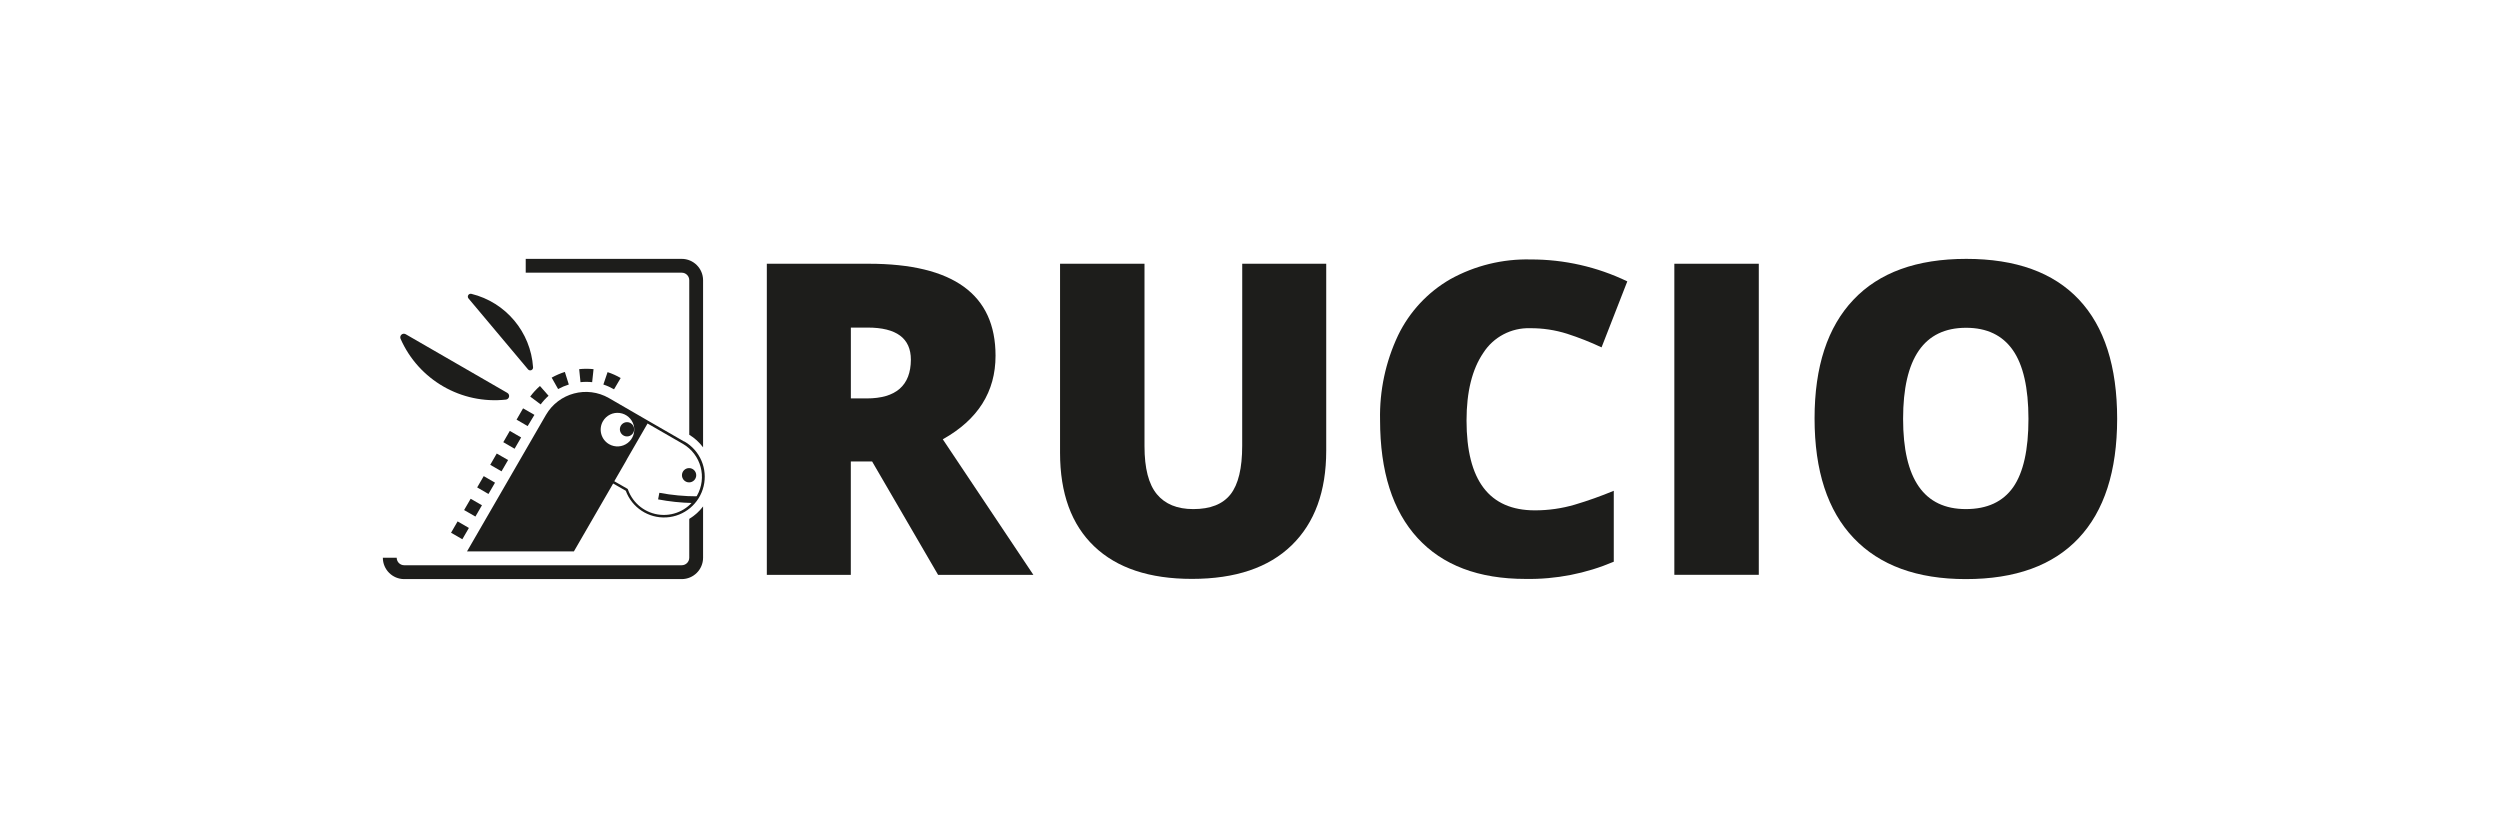
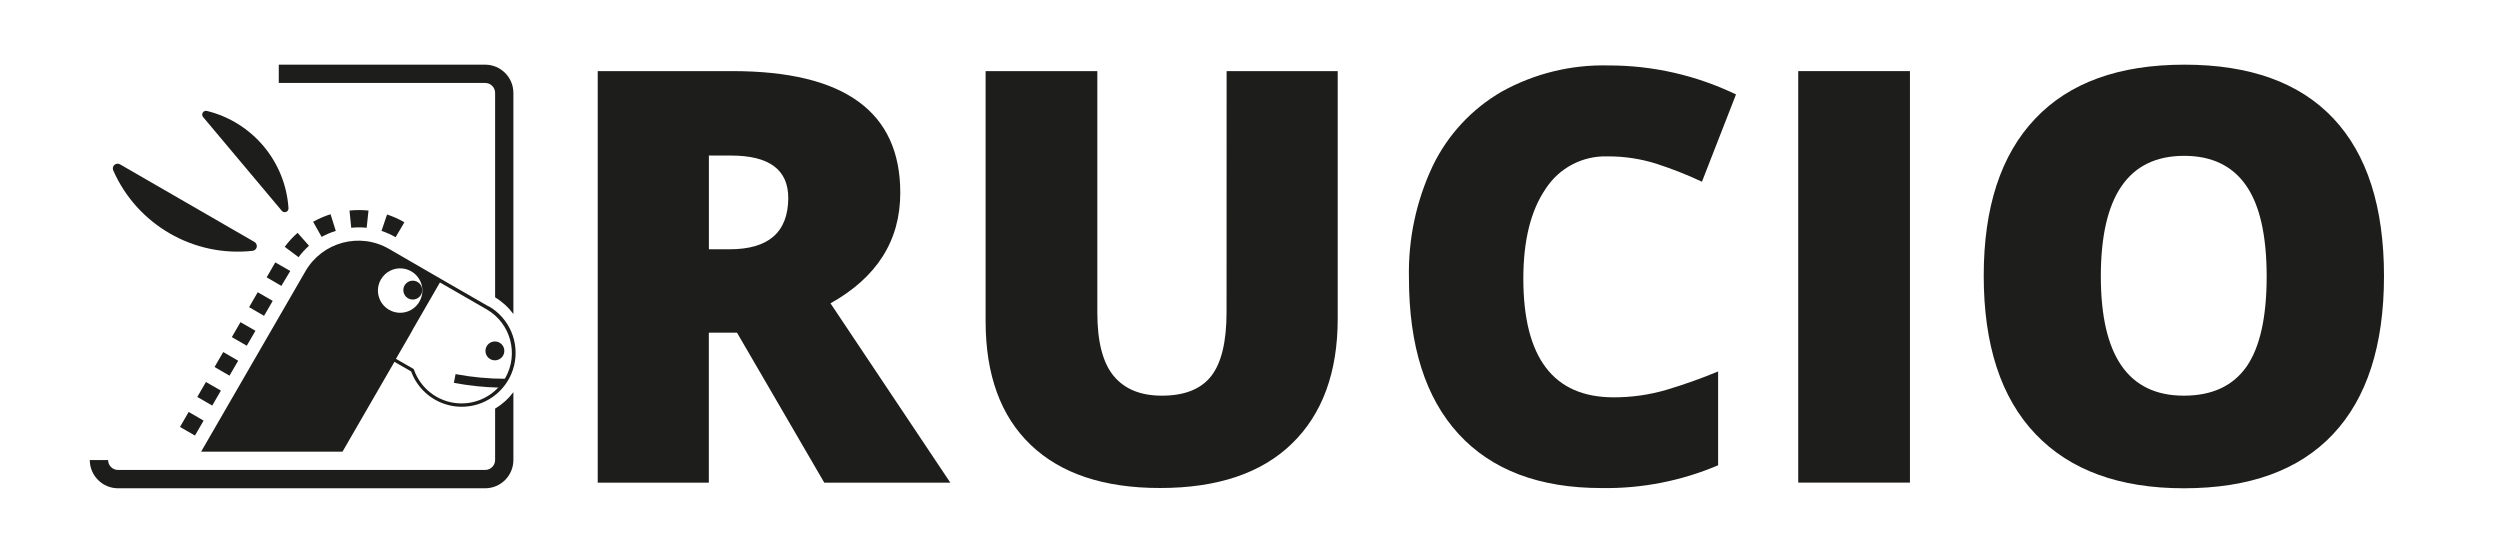
- <svg xmlns="http://www.w3.org/2000/svg" id="Black" viewBox="0 110 595.28 200">
+ <svg xmlns="http://www.w3.org/2000/svg" id="Black" viewBox="75 160 450 100">
  <defs>
    <style>.cls-1{fill:#1d1d1b;}</style>
  </defs>
  <path class="cls-1" d="M237.05,194.69q0-21.88-30.19-21.89H182.59v74.08h20v-27h5.07l15.71,27h22.69L224.49,214.6Q237.06,207.57,237.05,194.69Zm-30.7,10.18H202.6V188h4q10.29,0,10.29,7.65Q216.84,204.87,206.35,204.87Z" />
  <path class="cls-1" d="M295.78,216.17q0,8-2.77,11.53t-8.89,3.52q-5.72,0-8.66-3.55t-2.94-11.4V172.8H252.41v45q0,14.53,8.13,22.29t23.28,7.75q15.51,0,23.74-8t8.23-22.52V172.8h-20Z" />
  <path class="cls-1" d="M364.33,188.15a28.57,28.57,0,0,1,8.81,1.32,69.17,69.17,0,0,1,8.21,3.24L387.48,177a52.64,52.64,0,0,0-23-5.22,37.59,37.59,0,0,0-19.13,4.69,31,31,0,0,0-12.46,13.4A44.83,44.83,0,0,0,328.61,210q0,18.39,8.94,28.12t25.71,9.73a51.4,51.4,0,0,0,21-4.1V226.86a93.71,93.71,0,0,1-9.27,3.3,33.42,33.42,0,0,1-9.53,1.36q-16.26,0-16.26-21.38,0-10.27,4-16.13A12.77,12.77,0,0,1,364.33,188.15Z" />
  <rect class="cls-1" x="398.68" y="172.8" width="20.11" height="74.07" />
  <path class="cls-1" d="M495,181.31q-9.12-9.67-26.81-9.67t-26.88,9.75q-9.24,9.75-9.24,28.25,0,18.69,9.3,28.47t26.72,9.78q17.69,0,26.85-9.73t9.18-28.42Q504.12,191,495,181.31ZM479.37,226q-3.67,5.22-11.28,5.22-14.94,0-14.94-21.48,0-21.69,15-21.69,7.4,0,11.12,5.3T483,209.74Q483,220.78,479.37,226Z" />
  <path class="cls-1" d="M164.12,233.55v9.26a1.79,1.79,0,0,1-1.79,1.78H96.24a1.78,1.78,0,0,1-1.78-1.78h-3.3a5.09,5.09,0,0,0,5.08,5.08h66.09a5.09,5.09,0,0,0,5.08-5.08V230.59A11.6,11.6,0,0,1,164.12,233.55Z" />
  <path class="cls-1" d="M164.12,176.72v36.8a11.57,11.57,0,0,1,3.29,3V176.72a5.09,5.09,0,0,0-5.08-5.08H125.18v3.29h37.15A1.79,1.79,0,0,1,164.12,176.72Z" />
  <path class="cls-1" d="M162.92,215.14l-8.4-4.84h0L145,204.79h0a11,11,0,0,0-15,4L111.2,241.3h25.45L146,225.13l3,1.72a9.7,9.7,0,1,0,14-11.71Zm-19.36-4.83a4,4,0,1,1,1.46,5.45A4,4,0,0,1,143.56,210.31Zm22.37,17.77a9.07,9.07,0,0,1-16.38-1.44l-.08-.21-.2-.12-3-1.72,2.74-4.74c.11-.19.22-.39.31-.58l4.87-8.43,8.4,4.84A9.09,9.09,0,0,1,165.93,228.08Z" />
  <circle class="cls-1" cx="164.08" cy="223.16" r="1.7" />
  <path class="cls-1" d="M110.09,238.4l-2.69-1.55,1.56-2.7,2.69,1.56ZM113.2,233l-2.69-1.55,1.56-2.69,2.69,1.55Zm3.11-5.38-2.69-1.56,1.56-2.69,2.69,1.56Zm3.11-5.39-2.69-1.55,1.55-2.69,2.7,1.55Zm3.11-5.38-2.69-1.56,1.55-2.69,2.7,1.56Zm3.11-5.39L123,209.92l1.55-2.69,2.7,1.55Zm3.1-5.17-2.49-1.86a15.84,15.84,0,0,1,2.32-2.52l2.05,2.33A13.07,13.07,0,0,0,128.74,206.3Zm17.47-3.59a13.72,13.72,0,0,0-2.54-1.14l1-2.95a15.85,15.85,0,0,1,3.12,1.4Zm-13.32-.07-1.53-2.71a17.13,17.13,0,0,1,3.14-1.36l.94,3A14,14,0,0,0,132.89,202.64ZM141,201a12.92,12.92,0,0,0-2.78,0l-.31-3.1a16.29,16.29,0,0,1,3.42,0Z" />
  <path class="cls-1" d="M111.56,181.07a.68.68,0,0,1,.69-1.1,19.34,19.34,0,0,1,14.68,17.5.68.68,0,0,1-1.2.48Z" />
  <path class="cls-1" d="M96.6,189.58a.86.86,0,0,0-1.22,1.09,24.49,24.49,0,0,0,25.09,14.48.86.86,0,0,0,.33-1.6Z" />
  <circle class="cls-1" cx="149.3" cy="212.22" r="1.7" />
  <path class="cls-1" d="M166,228.18a48.63,48.63,0,0,1-9-.84l-.3,1.57a49.3,49.3,0,0,0,8.15.86,9.46,9.46,0,0,0,1.18-1.55Z" />
</svg>
